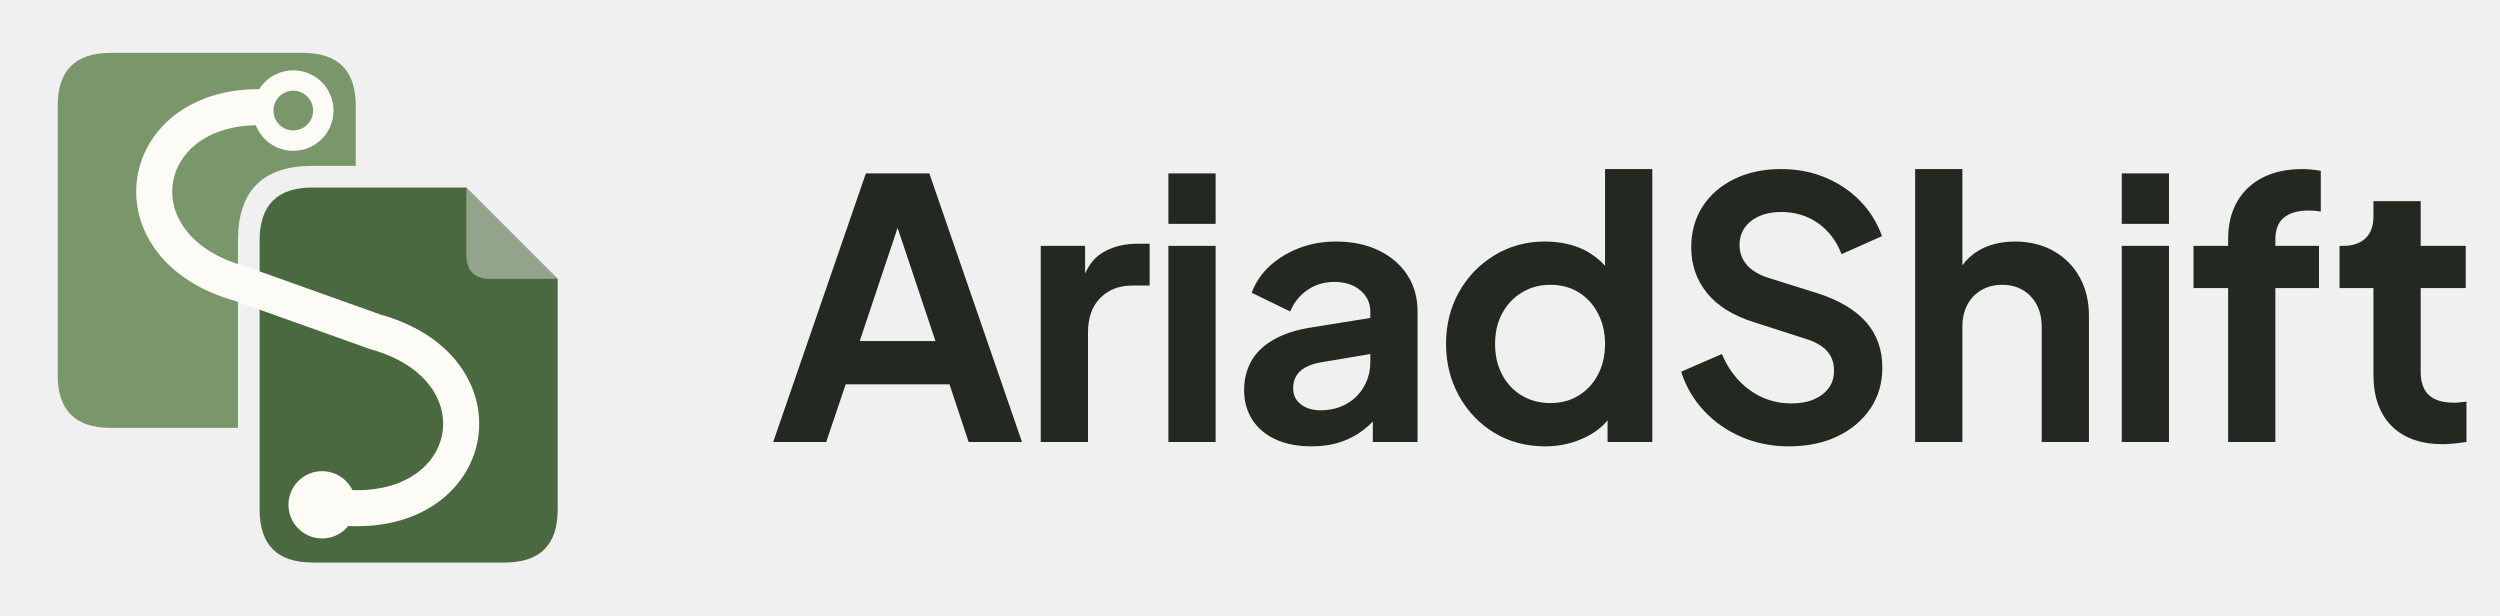
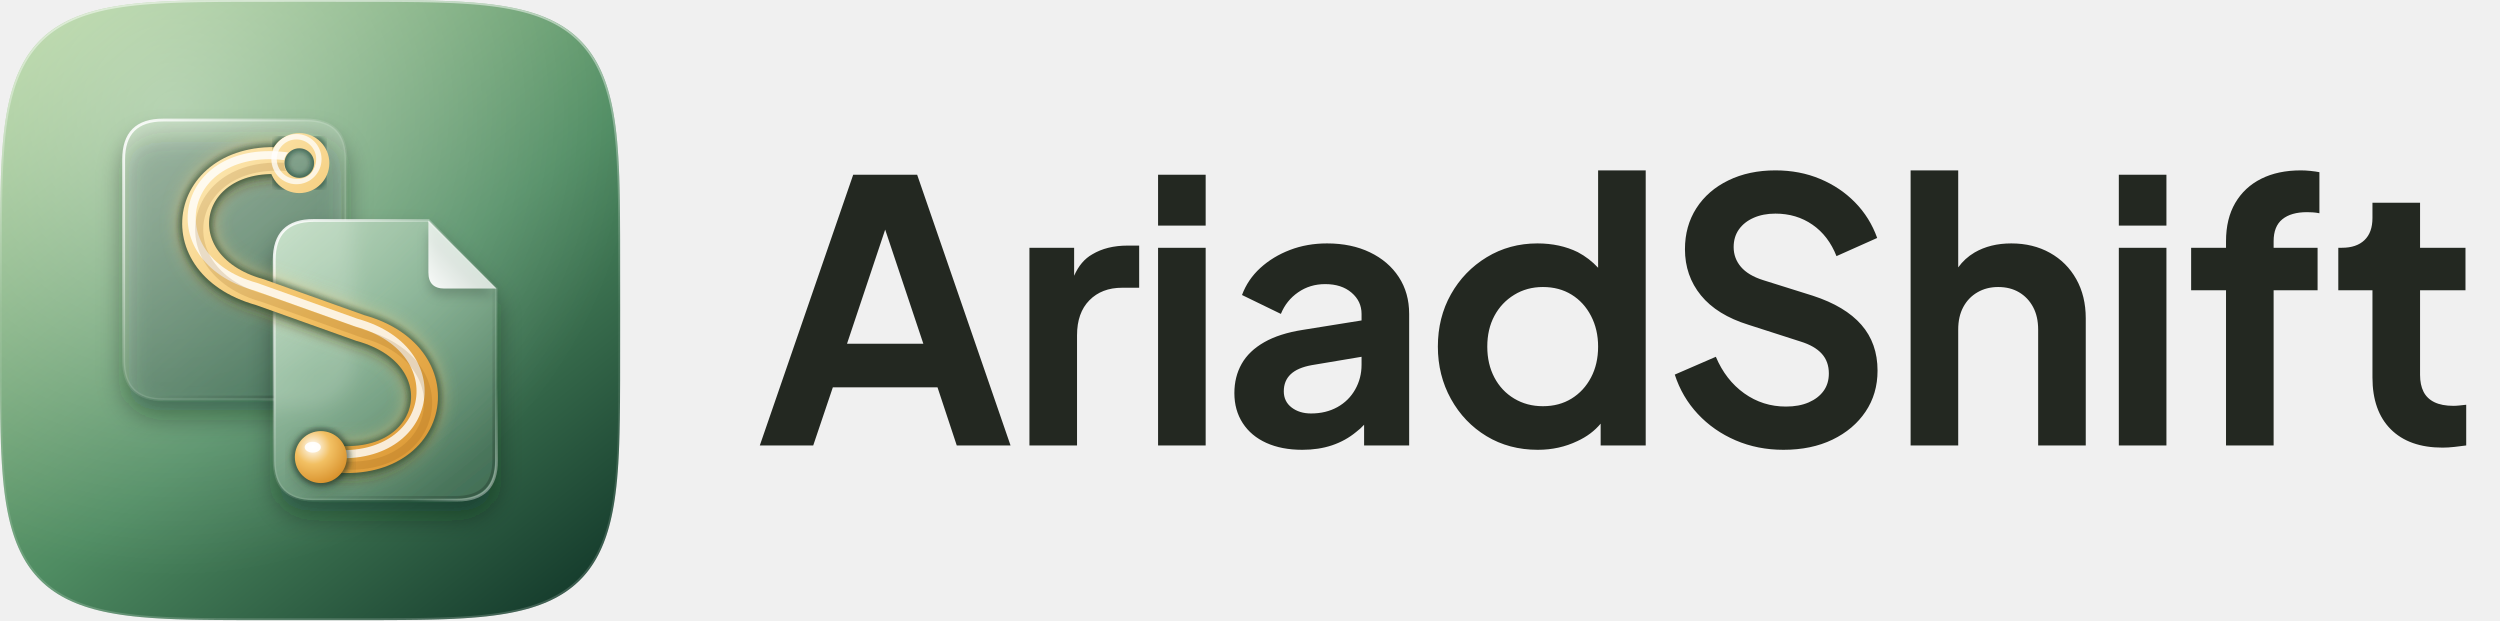
- <svg xmlns="http://www.w3.org/2000/svg" width="1040" height="256" fill="none" viewBox="0 0 1040 256">
-   <mask id="ariadshift-lockup__a" width="256" height="256" x="0" y="0" maskUnits="userSpaceOnUse">
-     <path fill="#fff" d="M0 0h256v256H0z" />
-     <path fill="#000" d="M130 69h73l38 38v105q0 31-31 31h-80q-31 0-31-31V100q0-31 31-31" />
-   </mask>
-   <path fill="#7a976b" d="M46 22h80q22 0 22 22v112q0 22-22 22H46q-22 0-22-22V44q0-22 22-22" mask="url(#ariadshift-lockup__a)" />
-   <path fill="#4a6940" d="M130 78h64l38 38v96q0 22-22 22h-80q-22 0-22-22V100q0-22 22-22" />
-   <path fill="#fff" d="M194 78v28q0 10 10 10h28Z" opacity=".4" />
-   <path stroke="#fcfbf6" stroke-linecap="round" stroke-linejoin="round" stroke-width="15" d="M122 46c-64-12-80 56-22 72l56 20c58 16 42 84-22 72" />
-   <circle cx="122" cy="46" r="12.5" fill="#7a976b" stroke="#fcfbf6" stroke-width="8.5" />
-   <circle cx="134" cy="210" r="14" fill="#fcfbf6" />
-   <path fill="#232821" d="M343.7 183.88h-22.05L360.2 72.13h26.4l38.55 111.75h-22.2l-7.95-24h-43.2zm29.7-89.1-15.75 47.1h31.5m63.45 42h-19.65v-81.6h18.45v11.55q2.7-6.15 7.5-8.85 6-3.6 14.55-3.6h4.8v17.4h-7.05q-8.4 0-13.5 5.18-5.1 5.17-5.1 14.47m53.1 45.45h-19.65v-81.6h19.65zm0-90.75h-19.65v-21h19.65m39.9 113.55q-8.55 0-14.85-2.85t-9.75-8.17q-3.45-5.33-3.45-12.38 0-6.75 3-12.07 3-5.33 9.3-8.93t15.9-5.1l24.3-3.9v-2.7q0-5.25-4.13-8.77-4.12-3.53-10.87-3.53-6.3 0-11.17 3.38-4.88 3.37-7.13 8.92l-16.05-7.8q2.4-6.45 7.57-11.17 5.18-4.73 12.23-7.43t15.3-2.7q10.05 0 17.7 3.68 7.65 3.67 11.92 10.2 4.28 6.52 4.28 15.22v54.3h-18.6v-8.55q-1.5 1.65-3.3 3-4.35 3.6-9.9 5.48-5.55 1.87-12.3 1.87m24.45-35.1v-3.3l-20.55 3.45q-5.85 1.05-8.7 3.75t-2.85 7.05q0 4.2 3.22 6.68 3.23 2.47 8.03 2.47 6.15 0 10.87-2.62 4.73-2.63 7.35-7.28 2.63-4.65 2.63-10.2m72.75 35.1q-11.85 0-21.15-5.62-9.3-5.63-14.7-15.38t-5.4-21.6q0-12 5.4-21.6t14.77-15.3q9.38-5.7 20.93-5.7 9.3 0 16.65 3.6 4.8 2.55 8.4 6.45v-40.2h19.65v113.55h-18.6v-9q-3.75 4.5-9.6 7.2-7.5 3.6-16.35 3.6m2.1-18q6.75 0 11.85-3.15t8.02-8.7q2.93-5.55 2.93-12.75 0-7.05-2.93-12.68-2.92-5.62-8.02-8.77t-11.85-3.15q-6.6 0-11.85 3.23-5.25 3.22-8.17 8.69-2.93 5.48-2.93 12.68t2.93 12.75q2.92 5.55 8.17 8.7t11.85 3.15m99.3 18q-10.65 0-19.72-3.9-9.08-3.9-15.6-10.87-6.53-6.98-9.53-16.28l16.95-7.35q4.05 9.6 11.7 15.08 7.65 5.47 17.25 5.47 5.4 0 9.38-1.72 3.97-1.73 6.14-4.73 2.18-3 2.18-7.2 0-4.95-2.93-8.17-2.92-3.23-8.77-5.03l-21.45-6.9q-13.05-4.05-19.65-12.15t-6.6-19.05q0-9.6 4.72-16.95 4.73-7.35 13.21-11.47 8.47-4.13 19.42-4.13 10.05 0 18.45 3.53 8.4 3.52 14.47 9.75 6.08 6.22 9.08 14.62l-16.8 7.5q-3.3-8.4-9.9-12.97-6.6-4.58-15.3-4.58-5.1 0-9 1.73-3.9 1.72-6.08 4.8-2.17 3.07-2.17 7.27 0 4.65 3 8.18 3 3.52 9.15 5.47l20.55 6.45q13.35 4.35 20.03 12 6.67 7.65 6.67 18.9 0 9.6-4.95 16.95t-13.65 11.55-20.25 4.2m72.15-1.8H796.7V70.33h19.65v40.05q2.7-3.75 6.75-6.15 6.45-3.75 15.15-3.75 9 0 15.98 3.9 6.97 3.9 10.87 10.88 3.9 6.97 3.9 16.12v52.5h-19.65v-47.85q0-5.4-2.1-9.3t-5.77-6.07q-3.68-2.18-8.63-2.18-4.8 0-8.55 2.18-3.75 2.17-5.85 6.07t-2.1 9.3m85.95 47.85h-19.65v-81.6h19.65zm0-90.75h-19.65v-21h19.65m44.25 111.75H926.9v-64.05h-14.4v-17.55h14.4v-2.7q0-9.3 3.82-15.82 3.83-6.53 10.73-9.98t16.35-3.45q1.8 0 3.97.22 2.18.23 3.68.53v16.95q-1.5-.3-2.78-.37-1.27-.08-2.32-.08-6.6 0-10.2 2.93-3.6 2.92-3.6 9.07v2.7h18.15v17.55h-18.15m69.75 64.95q-13.8 0-21.38-7.57-7.57-7.58-7.57-21.38v-36h-14.1v-17.55h1.5q6 0 9.3-3.15t3.3-9.15v-6.3H1007v18.6h18.75v17.55H1007v34.95q0 4.05 1.42 6.9 1.43 2.85 4.5 4.35 3.08 1.5 7.88 1.5 1.05 0 2.47-.15 1.43-.15 2.78-.3v16.8q-2.1.3-4.8.6t-4.95.3" />
+ <svg xmlns="http://www.w3.org/2000/svg" width="1032" height="256" fill="none" viewBox="0 0 1032 256">
+   <svg width="256" height="256" viewBox="0 0 1024 1024">
+     <defs>
+       <linearGradient id="ariadshift-lockup__b" x1=".1" x2=".9" y1="0" y2="1">
+         <stop offset="0" stop-color="#a8ce94" />
+         <stop offset=".55" stop-color="#4f8c62" />
+         <stop offset="1" stop-color="#143a2b" />
+       </linearGradient>
+       <linearGradient id="ariadshift-lockup__d" x1="0" x2="0" y1="0" y2="1">
+         <stop offset="0" stop-color="#fff" stop-opacity=".5" />
+         <stop offset=".5" stop-color="#fff" stop-opacity=".06" />
+         <stop offset="1" stop-color="#fff" stop-opacity=".18" />
+       </linearGradient>
+       <linearGradient id="ariadshift-lockup__f" x1="0" x2=".7" y1="0" y2="1">
+         <stop offset="0" stop-color="#f4fff2" stop-opacity=".36" />
+         <stop offset="1" stop-color="#f4fff2" stop-opacity=".1" />
+       </linearGradient>
+       <linearGradient id="ariadshift-lockup__l" x1="0" x2=".7" y1="0" y2="1">
+         <stop offset="0" stop-color="#f4fff2" stop-opacity=".44" />
+         <stop offset="1" stop-color="#f4fff2" stop-opacity=".12" />
+       </linearGradient>
+       <linearGradient id="ariadshift-lockup__g" x1="0" x2="1" y1="0" y2="1">
+         <stop offset="0" stop-color="#fff" stop-opacity=".95" />
+         <stop offset=".45" stop-color="#fff" stop-opacity=".12" />
+         <stop offset=".8" stop-color="#fff" stop-opacity=".05" />
+         <stop offset="1" stop-color="#fff" stop-opacity=".45" />
+       </linearGradient>
+       <linearGradient id="ariadshift-lockup__h" x1="0" x2="1" y1="0" y2="1">
+         <stop offset=".55" stop-opacity="0" />
+         <stop offset="1" stop-opacity=".22" />
+       </linearGradient>
+       <linearGradient id="ariadshift-lockup__o" x1="0" x2="1" y1="1" y2="0">
+         <stop offset="0" stop-color="#fff" stop-opacity=".95" />
+         <stop offset="1" stop-color="#fff" stop-opacity=".45" />
+       </linearGradient>
+       <linearGradient id="ariadshift-lockup__s" x1="40" x2="216" y1="40" y2="216" gradientUnits="userSpaceOnUse">
+         <stop offset="0" stop-color="#fff1c4" />
+         <stop offset=".5" stop-color="#f2c063" />
+         <stop offset="1" stop-color="#d8912c" />
+       </linearGradient>
+       <filter id="ariadshift-lockup__e" width="160%" height="170%" x="-30%" y="-30%">
+         <feGaussianBlur stdDeviation="7" />
+         <feOffset dy="9" />
+         <feComponentTransfer>
+           <feFuncA slope=".4" type="linear" />
+         </feComponentTransfer>
+       </filter>
+       <filter id="ariadshift-lockup__k" width="100%" height="100%" x="0" y="0">
+         <feGaussianBlur stdDeviation="17.8" />
+       </filter>
+       <filter id="ariadshift-lockup__q" width="140%" height="140%" x="-20%" y="-20%">
+         <feGaussianBlur stdDeviation="5" />
+       </filter>
+       <filter id="ariadshift-lockup__r" width="120%" height="120%" x="-10%" y="-10%">
+         <feGaussianBlur stdDeviation="1.2" />
+       </filter>
+       <filter id="ariadshift-lockup__n" width="140%" height="150%" x="-20%" y="-20%">
+         <feGaussianBlur stdDeviation="3" />
+         <feOffset dy="4" />
+       </filter>
+       <clipPath id="ariadshift-lockup__a">
+         <path d="m1024 512-.06 116.21-.19 37.11-.31 26.96-.43 21.92-.55 18.8-.68 16.62-.81 14.98-.93 13.7-1.05 12.65-1.18 11.79-1.31 11.04-1.44 10.4-1.56 9.83-1.69 9.32-1.82 8.87-1.95 8.46-2.08 8.08-2.22 7.73-2.35 7.41-2.49 7.11-2.62 6.82-2.76 6.55-2.91 6.31-3.05 6.06-3.19 5.83-3.34 5.62-3.49 5.41-3.64 5.2-3.8 5.01-3.96 4.82-4.13 4.64-4.29 4.46-4.46 4.29-4.64 4.13-4.82 3.96-5.01 3.8-5.2 3.64-5.41 3.49-5.62 3.34-5.83 3.19-6.06 3.05-6.31 2.91-6.55 2.76-6.82 2.62-7.11 2.49-7.41 2.35-7.73 2.22-8.08 2.08-8.46 1.95-8.87 1.82-9.32 1.69-9.83 1.56-10.4 1.44-11.04 1.31-11.79 1.18-12.65 1.05-13.7.93-14.98.81-16.62.68-18.8.55-21.92.43-26.96.31-37.11.19L512 1024l-116.21-.06-37.11-.19-26.96-.31-21.92-.43-18.8-.55-16.62-.68-14.98-.81-13.7-.93-12.65-1.05-11.79-1.18-11.04-1.31-10.4-1.44-9.83-1.56-9.32-1.69-8.87-1.82-8.46-1.95-8.08-2.08-7.73-2.22-7.41-2.35-7.11-2.49-6.82-2.62-6.55-2.76-6.31-2.91-6.06-3.05-5.83-3.19-5.62-3.34-5.41-3.49-5.2-3.64-5.01-3.8-4.82-3.96-4.64-4.13-4.46-4.29-4.29-4.46-4.13-4.64-3.96-4.82-3.8-5.01-3.64-5.2-3.49-5.41-3.34-5.62-3.19-5.83-3.05-6.06-2.91-6.31-2.76-6.55-2.62-6.82-2.49-7.11-2.35-7.41-2.22-7.73-2.08-8.08-1.95-8.46-1.82-8.87-1.69-9.32-1.56-9.83-1.44-10.4-1.31-11.04-1.18-11.79-1.05-12.65-.93-13.7-.81-14.98L1.54 733l-.55-18.8-.43-21.92-.31-26.96-.19-37.11L0 512l.06-116.21.19-37.11.31-26.96.43-21.92.55-18.8.68-16.62.81-14.98.93-13.7 1.05-12.65 1.18-11.79 1.31-11.04 1.44-10.4 1.56-9.83 1.69-9.32 1.82-8.87 1.95-8.46 2.08-8.08 2.22-7.73 2.35-7.41 2.49-7.11 2.62-6.82 2.76-6.55 2.91-6.31 3.05-6.06 3.19-5.83 3.34-5.62 3.49-5.41 3.64-5.2 3.8-5.01 3.96-4.82 4.13-4.64 4.29-4.46 4.46-4.29 4.64-4.13 4.82-3.96 5.01-3.8 5.2-3.64 5.41-3.49 5.62-3.34 5.83-3.19 6.06-3.05 6.31-2.91 6.55-2.76 6.82-2.62 7.11-2.49 7.41-2.35 7.73-2.22 8.08-2.08 8.46-1.95 8.87-1.82 9.32-1.69 9.83-1.56 10.4-1.44 11.04-1.31 11.79-1.18 12.65-1.05 13.7-.93 14.98-.81L291 1.54l18.8-.55 21.92-.43 26.96-.31 37.11-.19L512 0l116.21.06 37.11.19 26.96.31 21.92.43 18.8.55 16.62.68 14.98.81 13.7.93 12.65 1.05 11.79 1.18 11.04 1.31 10.4 1.44 9.83 1.56 9.32 1.69 8.87 1.82 8.46 1.95 8.08 2.08 7.73 2.22 7.41 2.35 7.11 2.49 6.82 2.62 6.55 2.76 6.31 2.91 6.06 3.05 5.83 3.19 5.62 3.34 5.41 3.49 5.2 3.64 5.01 3.8 4.82 3.96 4.64 4.13 4.46 4.29 4.29 4.46 4.13 4.64 3.96 4.82 3.8 5.01 3.64 5.2 3.49 5.41 3.34 5.62 3.19 5.83 3.05 6.06 2.91 6.31 2.76 6.55 2.62 6.82 2.49 7.11 2.35 7.41 2.22 7.73 2.08 8.08 1.95 8.46 1.82 8.87 1.69 9.32 1.56 9.83 1.44 10.4 1.31 11.04 1.18 11.79 1.05 12.65.93 13.7.81 14.98.68 16.62.55 18.8.43 21.92.31 26.96.19 37.11Z" />
+       </clipPath>
+       <clipPath id="ariadshift-lockup__j">
+         <path d="M517.92 364h189.44l112.48 112.48v284.16q0 65.12-65.12 65.12h-236.8q-65.12 0-65.12-65.12V429.12q0-65.12 65.12-65.12" />
+       </clipPath>
+       <clipPath id="ariadshift-lockup__i">
+         <path d="M46 22h80q22 0 22 22v112q0 22-22 22H46q-22 0-22-22V44q0-22 22-22" />
+       </clipPath>
+       <clipPath id="ariadshift-lockup__m">
+         <path d="M130 78h64l38 38v96q0 22-22 22h-80q-22 0-22-22V100q0-22 22-22" />
+       </clipPath>
+       <radialGradient id="ariadshift-lockup__c" cx=".28" cy=".18" r=".75">
+         <stop offset="0" stop-color="#fff" stop-opacity=".38" />
+         <stop offset="1" stop-color="#fff" stop-opacity="0" />
+       </radialGradient>
+       <radialGradient id="ariadshift-lockup__u" cx=".35" cy=".3" r=".75">
+         <stop offset="0" stop-color="#fff" />
+         <stop offset=".45" stop-color="#f2c063" />
+         <stop offset="1" stop-color="#d8912c" />
+       </radialGradient>
+       <mask id="ariadshift-lockup__t" width="296" height="296" x="-20" y="-20" maskUnits="userSpaceOnUse">
+         <path stroke="#fff" stroke-linecap="round" stroke-width="15" d="M122 46c-64-12-80 56-22 72l56 20c58 16 42 84-22 72" />
+         <circle cx="122" cy="46" r="12.5" stroke="#fff" stroke-width="8.5" />
+         <circle cx="122" cy="46" r="8.65" fill="#000" />
+       </mask>
+       <mask id="ariadshift-lockup__p" width="296" height="296" x="-20" y="-20" maskUnits="userSpaceOnUse">
+         <path fill="#fff" d="M-20-20h296v296H-20z" />
+         <circle cx="122" cy="46" r="8.65" fill="#000" />
+       </mask>
+     </defs>
+     <g clip-path="url(#ariadshift-lockup__a)">
+       <path fill="url(#ariadshift-lockup__b)" d="M0 0h1024v1024H0z" />
+       <path fill="url(#ariadshift-lockup__c)" d="M0 0h1024v1024H0z" />
+     </g>
+     <path stroke="url(#ariadshift-lockup__d)" stroke-width="3" d="m1022.5 512-.06 115.87-.19 37-.3 26.88-.43 21.86-.56 18.75-.68 16.56-.8 14.94-.93 13.66-1.05 12.61-1.18 11.75-1.3 11.01-1.43 10.37-1.56 9.8-1.68 9.3-1.82 8.85-1.94 8.43-2.08 8.06-2.21 7.71-2.34 7.38-2.48 7.09-2.62 6.8-2.76 6.54-2.89 6.28-3.04 6.04-3.18 5.82-3.33 5.6-3.48 5.39-3.64 5.19-3.79 4.99-3.94 4.81-4.12 4.63-4.27 4.45-4.45 4.27-4.63 4.12-4.81 3.94-4.99 3.79-5.19 3.64-5.39 3.48-5.6 3.33-5.82 3.18-6.04 3.04-6.28 2.89-6.54 2.76-6.8 2.62-7.09 2.48-7.38 2.34-7.71 2.21-8.06 2.08-8.43 1.94-8.85 1.82-9.3 1.68-9.8 1.56-10.37 1.43-11.01 1.3-11.75 1.18-12.61 1.05-13.66.93-14.94.8-16.56.68-18.75.56-21.86.43-26.88.3-37 .19-115.87.06-115.87-.06-37-.19-26.88-.3-21.86-.43-18.75-.56-16.56-.68-14.94-.8-13.66-.93-12.61-1.05-11.75-1.18-11.01-1.3-10.37-1.43-9.8-1.56-9.3-1.68-8.85-1.82-8.43-1.94-8.06-2.08-7.71-2.21-7.38-2.34-7.09-2.48-6.8-2.62-6.54-2.76-6.28-2.89-6.04-3.04-5.82-3.18-5.6-3.33-5.39-3.48-5.19-3.64-4.99-3.79-4.81-3.94-4.63-4.12-4.45-4.27-4.27-4.45-4.12-4.63-3.94-4.81-3.79-4.99-3.64-5.19-3.48-5.39-3.33-5.6-3.18-5.82-3.04-6.04-2.89-6.28-2.76-6.54-2.62-6.8-2.48-7.09-2.34-7.38-2.21-7.71-2.08-8.06-1.94-8.43-1.82-8.85-1.68-9.3-1.56-9.8-1.43-10.37-1.3-11.01-1.18-11.75-1.05-12.61-.93-13.66-.8-14.94-.68-16.56-.56-18.75-.43-21.86-.3-26.88-.19-37L1.5 512l.06-115.87.19-37 .3-26.88.43-21.86.56-18.75.68-16.56.8-14.94.93-13.66 1.05-12.61 1.18-11.75 1.3-11.01 1.43-10.37 1.56-9.8 1.68-9.3 1.82-8.85 1.94-8.43 2.08-8.06 2.21-7.71 2.34-7.38 2.48-7.09 2.62-6.8 2.76-6.54 2.89-6.28 3.04-6.04 3.18-5.82 3.33-5.6 3.48-5.39 3.64-5.19 3.79-4.99 3.94-4.81 4.12-4.63 4.27-4.45 4.45-4.27 4.63-4.12 4.81-3.94 4.99-3.79 5.19-3.64 5.39-3.48 5.6-3.33 5.82-3.18 6.04-3.04 6.28-2.89 6.54-2.76 6.8-2.62 7.09-2.48 7.38-2.34 7.71-2.21 8.06-2.08 8.43-1.94 8.85-1.82 9.3-1.68 9.8-1.56 10.37-1.43 11.01-1.3 11.75-1.18 12.61-1.05 13.66-.93 14.94-.8 16.56-.68 18.75-.56 21.86-.43 26.88-.3 37-.19L512 1.5l115.87.06 37 .19 26.88.3 21.86.43 18.75.56 16.56.68 14.94.8 13.66.93 12.61 1.05 11.75 1.18 11.01 1.3 10.37 1.43 9.8 1.56 9.3 1.68 8.85 1.82 8.43 1.94 8.06 2.08 7.71 2.21 7.38 2.34 7.09 2.48 6.8 2.62 6.54 2.76 6.28 2.89 6.04 3.04 5.82 3.18 5.6 3.33 5.39 3.48 5.19 3.64 4.99 3.79 4.81 3.94 4.63 4.12 4.45 4.27 4.27 4.45 4.12 4.63 3.94 4.81 3.79 4.99 3.64 5.19 3.48 5.39 3.33 5.6 3.18 5.82 3.04 6.04 2.89 6.28 2.76 6.54 2.62 6.8 2.48 7.09 2.34 7.38 2.21 7.71 2.08 8.06 1.94 8.43 1.82 8.85 1.68 9.3 1.56 9.8 1.43 10.37 1.3 11.01 1.18 11.75 1.05 12.61.93 13.66.8 14.94.68 16.56.56 18.75.43 21.86.3 26.88.19 37Z" />
+     <path fill="#0a2216" d="M46 22h80q22 0 22 22v112q0 22-22 22H46q-22 0-22-22V44q0-22 22-22" filter="url(#ariadshift-lockup__e)" transform="translate(133.12 133.12)scale(2.96)" />
+     <path fill="url(#ariadshift-lockup__f)" d="M46 22h80q22 0 22 22v112q0 22-22 22H46q-22 0-22-22V44q0-22 22-22" transform="translate(133.12 133.12)scale(2.96)" />
+     <path stroke="url(#ariadshift-lockup__g)" stroke-width="1.6" d="M46 22h80q22 0 22 22v112q0 22-22 22H46q-22 0-22-22V44q0-22 22-22Z" transform="translate(133.12 133.12)scale(2.96)" />
+     <path stroke="url(#ariadshift-lockup__h)" stroke-width="3" d="M46 22h80q22 0 22 22v112q0 22-22 22H46q-22 0-22-22V44q0-22 22-22Z" clip-path="url(#ariadshift-lockup__i)" transform="translate(130.752 130.752)scale(2.96)" />
+     <path fill="#0a2216" d="M130 78h64l38 38v96q0 22-22 22h-80q-22 0-22-22V100q0-22 22-22" filter="url(#ariadshift-lockup__e)" transform="translate(133.12 133.12)scale(2.96)" />
+     <g clip-path="url(#ariadshift-lockup__j)" filter="url(#ariadshift-lockup__k)">
+       <path fill="url(#ariadshift-lockup__b)" d="M0 0h1024v1024H0z" />
+       <path fill="url(#ariadshift-lockup__c)" d="M0 0h1024v1024H0z" />
+       <path fill="url(#ariadshift-lockup__f)" d="M46 22h80q22 0 22 22v112q0 22-22 22H46q-22 0-22-22V44q0-22 22-22" transform="translate(133.12 133.12)scale(2.96)" />
+       <path stroke="#fff" stroke-opacity=".35" stroke-width="5.92" d="M269.28 198.24h236.8q65.12 0 65.12 65.12v331.52q0 65.12-65.12 65.12h-236.8q-65.12 0-65.12-65.12V263.36q0-65.12 65.12-65.12Z" />
+     </g>
+     <g transform="translate(133.12 133.12)scale(2.96)">
+       <path fill="url(#ariadshift-lockup__l)" d="M130 78h64l38 38v96q0 22-22 22h-80q-22 0-22-22V100q0-22 22-22" />
+       <path stroke="url(#ariadshift-lockup__g)" stroke-width="1.6" d="M130 78h64l38 38v96q0 22-22 22h-80q-22 0-22-22V100q0-22 22-22Z" />
+       <path stroke="url(#ariadshift-lockup__h)" stroke-width="3" d="M130 78h64l38 38v96q0 22-22 22h-80q-22 0-22-22V100q0-22 22-22Z" clip-path="url(#ariadshift-lockup__m)" transform="translate(-.8 -.8)" />
+       <path fill="#000" d="M194 78v29q0 9 9 9h29Z" filter="url(#ariadshift-lockup__n)" opacity=".18" />
+       <path fill="url(#ariadshift-lockup__o)" d="M194 78v29q0 9 9 9h29Z" />
+       <g stroke-linecap="round" mask="url(#ariadshift-lockup__p)">
+         <path stroke="#0a2216" stroke-opacity=".45" stroke-width="15" d="M122 46c-64-12-80 56-22 72l56 20c58 16 42 84-22 72" filter="url(#ariadshift-lockup__n)" />
+         <path stroke="#ffd27a" stroke-opacity=".55" stroke-width="18" d="M122 46c-64-12-80 56-22 72l56 20c58 16 42 84-22 72" filter="url(#ariadshift-lockup__q)" />
+         <path stroke="#0a2216" stroke-opacity=".42" stroke-width="19" d="M122 46c-64-12-80 56-22 72l56 20c58 16 42 84-22 72" filter="url(#ariadshift-lockup__r)" />
+         <path stroke="url(#ariadshift-lockup__s)" stroke-width="15" d="M122 46c-64-12-80 56-22 72l56 20c58 16 42 84-22 72" />
+       </g>
+       <circle cx="122" cy="46" r="12.5" stroke="#0a2216" stroke-opacity=".42" stroke-width="12.5" filter="url(#ariadshift-lockup__r)" />
+       <circle cx="122" cy="46" r="12.5" stroke="url(#ariadshift-lockup__s)" stroke-width="8.5" />
+       <g mask="url(#ariadshift-lockup__t)">
+         <path stroke="#fff" stroke-linecap="round" stroke-opacity=".8" stroke-width="4.5" d="M119.8 43c-64-12-80 56-22 72l56 20c58 16 42 84-22 72" />
+         <path stroke="#7a4a0a" stroke-linecap="round" stroke-opacity=".16" stroke-width="4.5" d="M124 49.4c-64-12-80 56-22 72l56 20c58 16 42 84-22 72" />
+         <circle cx="122" cy="46" r="12.5" stroke="#fff" stroke-opacity=".75" stroke-width="3" transform="translate(-1.6 -2.2)" />
+       </g>
+       <circle cx="134" cy="213" r="14" fill="#0a2216" filter="url(#ariadshift-lockup__q)" opacity=".35" />
+       <circle cx="134" cy="210" r="16.5" fill="#0a2216" filter="url(#ariadshift-lockup__r)" opacity=".42" />
+       <circle cx="134" cy="210" r="14.5" fill="url(#ariadshift-lockup__u)" />
+       <ellipse cx="129.5" cy="204.5" fill="#fff" opacity=".9" rx="4.5" ry="3" />
+     </g>
+   </svg>
+   <path fill="#232821" d="M335.7 183.88h-22.05L352.2 72.13h26.4l38.55 111.75h-22.2l-7.95-24h-43.2zm29.7-89.1-15.75 47.1h31.5m63.45 42h-19.65v-81.6h18.45v11.55q2.7-6.15 7.5-8.85 6-3.6 14.55-3.6h4.8v17.4h-7.05q-8.4 0-13.5 5.18-5.1 5.17-5.1 14.47m53.1 45.45h-19.65v-81.6h19.65zm0-90.75h-19.65v-21h19.65m39.9 113.55q-8.55 0-14.85-2.85t-9.75-8.17q-3.45-5.33-3.45-12.38 0-6.75 3-12.07 3-5.33 9.3-8.93t15.9-5.1l24.3-3.9v-2.7q0-5.25-4.13-8.77-4.12-3.53-10.87-3.53-6.3 0-11.17 3.38-4.88 3.37-7.13 8.92l-16.05-7.8q2.4-6.45 7.57-11.17 5.18-4.73 12.23-7.43t15.3-2.7q10.05 0 17.7 3.68 7.65 3.67 11.92 10.2 4.28 6.52 4.28 15.22v54.3h-18.6v-8.55q-1.5 1.65-3.3 3-4.35 3.6-9.9 5.48-5.55 1.87-12.3 1.87m24.45-35.1v-3.3l-20.55 3.45q-5.85 1.05-8.7 3.75t-2.85 7.05q0 4.2 3.22 6.68 3.23 2.47 8.03 2.47 6.15 0 10.87-2.62 4.73-2.63 7.35-7.28 2.63-4.65 2.63-10.2m72.75 35.1q-11.85 0-21.15-5.62-9.3-5.63-14.7-15.38t-5.4-21.6q0-12 5.4-21.6t14.77-15.3q9.38-5.7 20.93-5.7 9.3 0 16.65 3.6 4.8 2.55 8.4 6.45v-40.2h19.65v113.55h-18.6v-9q-3.75 4.5-9.6 7.2-7.5 3.6-16.35 3.6m2.1-18q6.75 0 11.85-3.15t8.02-8.7q2.93-5.55 2.93-12.75 0-7.05-2.93-12.68-2.92-5.62-8.02-8.77t-11.85-3.15q-6.6 0-11.85 3.23-5.25 3.22-8.17 8.69-2.93 5.48-2.93 12.68t2.93 12.75q2.92 5.55 8.17 8.7t11.85 3.15m99.3 18q-10.65 0-19.72-3.9-9.08-3.9-15.6-10.87-6.53-6.98-9.53-16.28l16.95-7.35q4.05 9.6 11.7 15.08 7.65 5.47 17.25 5.47 5.4 0 9.38-1.72 3.97-1.73 6.14-4.73 2.18-3 2.18-7.2 0-4.95-2.93-8.17-2.92-3.23-8.77-5.03l-21.45-6.9q-13.05-4.05-19.65-12.15t-6.6-19.05q0-9.6 4.72-16.95 4.73-7.35 13.21-11.47 8.47-4.13 19.42-4.13 10.05 0 18.45 3.53 8.4 3.52 14.47 9.75 6.08 6.22 9.08 14.62l-16.8 7.5q-3.3-8.4-9.9-12.97-6.6-4.58-15.3-4.58-5.1 0-9 1.73-3.9 1.72-6.08 4.8-2.17 3.07-2.17 7.27 0 4.65 3 8.18 3 3.52 9.15 5.47l20.55 6.45q13.35 4.35 20.03 12 6.67 7.65 6.67 18.9 0 9.6-4.95 16.95t-13.65 11.55-20.25 4.2m72.15-1.8H788.7V70.33h19.65v40.05q2.7-3.75 6.75-6.15 6.45-3.75 15.15-3.75 9 0 15.98 3.9 6.97 3.9 10.87 10.88 3.9 6.97 3.9 16.12v52.5h-19.65v-47.85q0-5.4-2.1-9.3t-5.77-6.07q-3.68-2.18-8.63-2.18-4.8 0-8.55 2.18-3.75 2.17-5.85 6.07t-2.1 9.3m85.95 47.85h-19.65v-81.6h19.65zm0-90.75h-19.65v-21h19.65m44.25 111.75H918.9v-64.05h-14.4v-17.55h14.4v-2.7q0-9.3 3.82-15.82 3.83-6.53 10.73-9.98t16.35-3.45q1.8 0 3.97.22 2.18.23 3.68.53v16.95q-1.5-.3-2.78-.37-1.27-.08-2.32-.08-6.6 0-10.2 2.93-3.6 2.92-3.6 9.07v2.7h18.15v17.55h-18.15m69.75 64.95q-13.8 0-21.38-7.57-7.57-7.58-7.57-21.38v-36h-14.1v-17.55h1.5q6 0 9.3-3.15t3.3-9.15v-6.3H999v18.6h18.75v17.55H999v34.95q0 4.05 1.42 6.9 1.43 2.85 4.5 4.35 3.08 1.5 7.88 1.5 1.05 0 2.47-.15 1.43-.15 2.78-.3v16.8q-2.1.3-4.8.6t-4.95.3" />
</svg>
